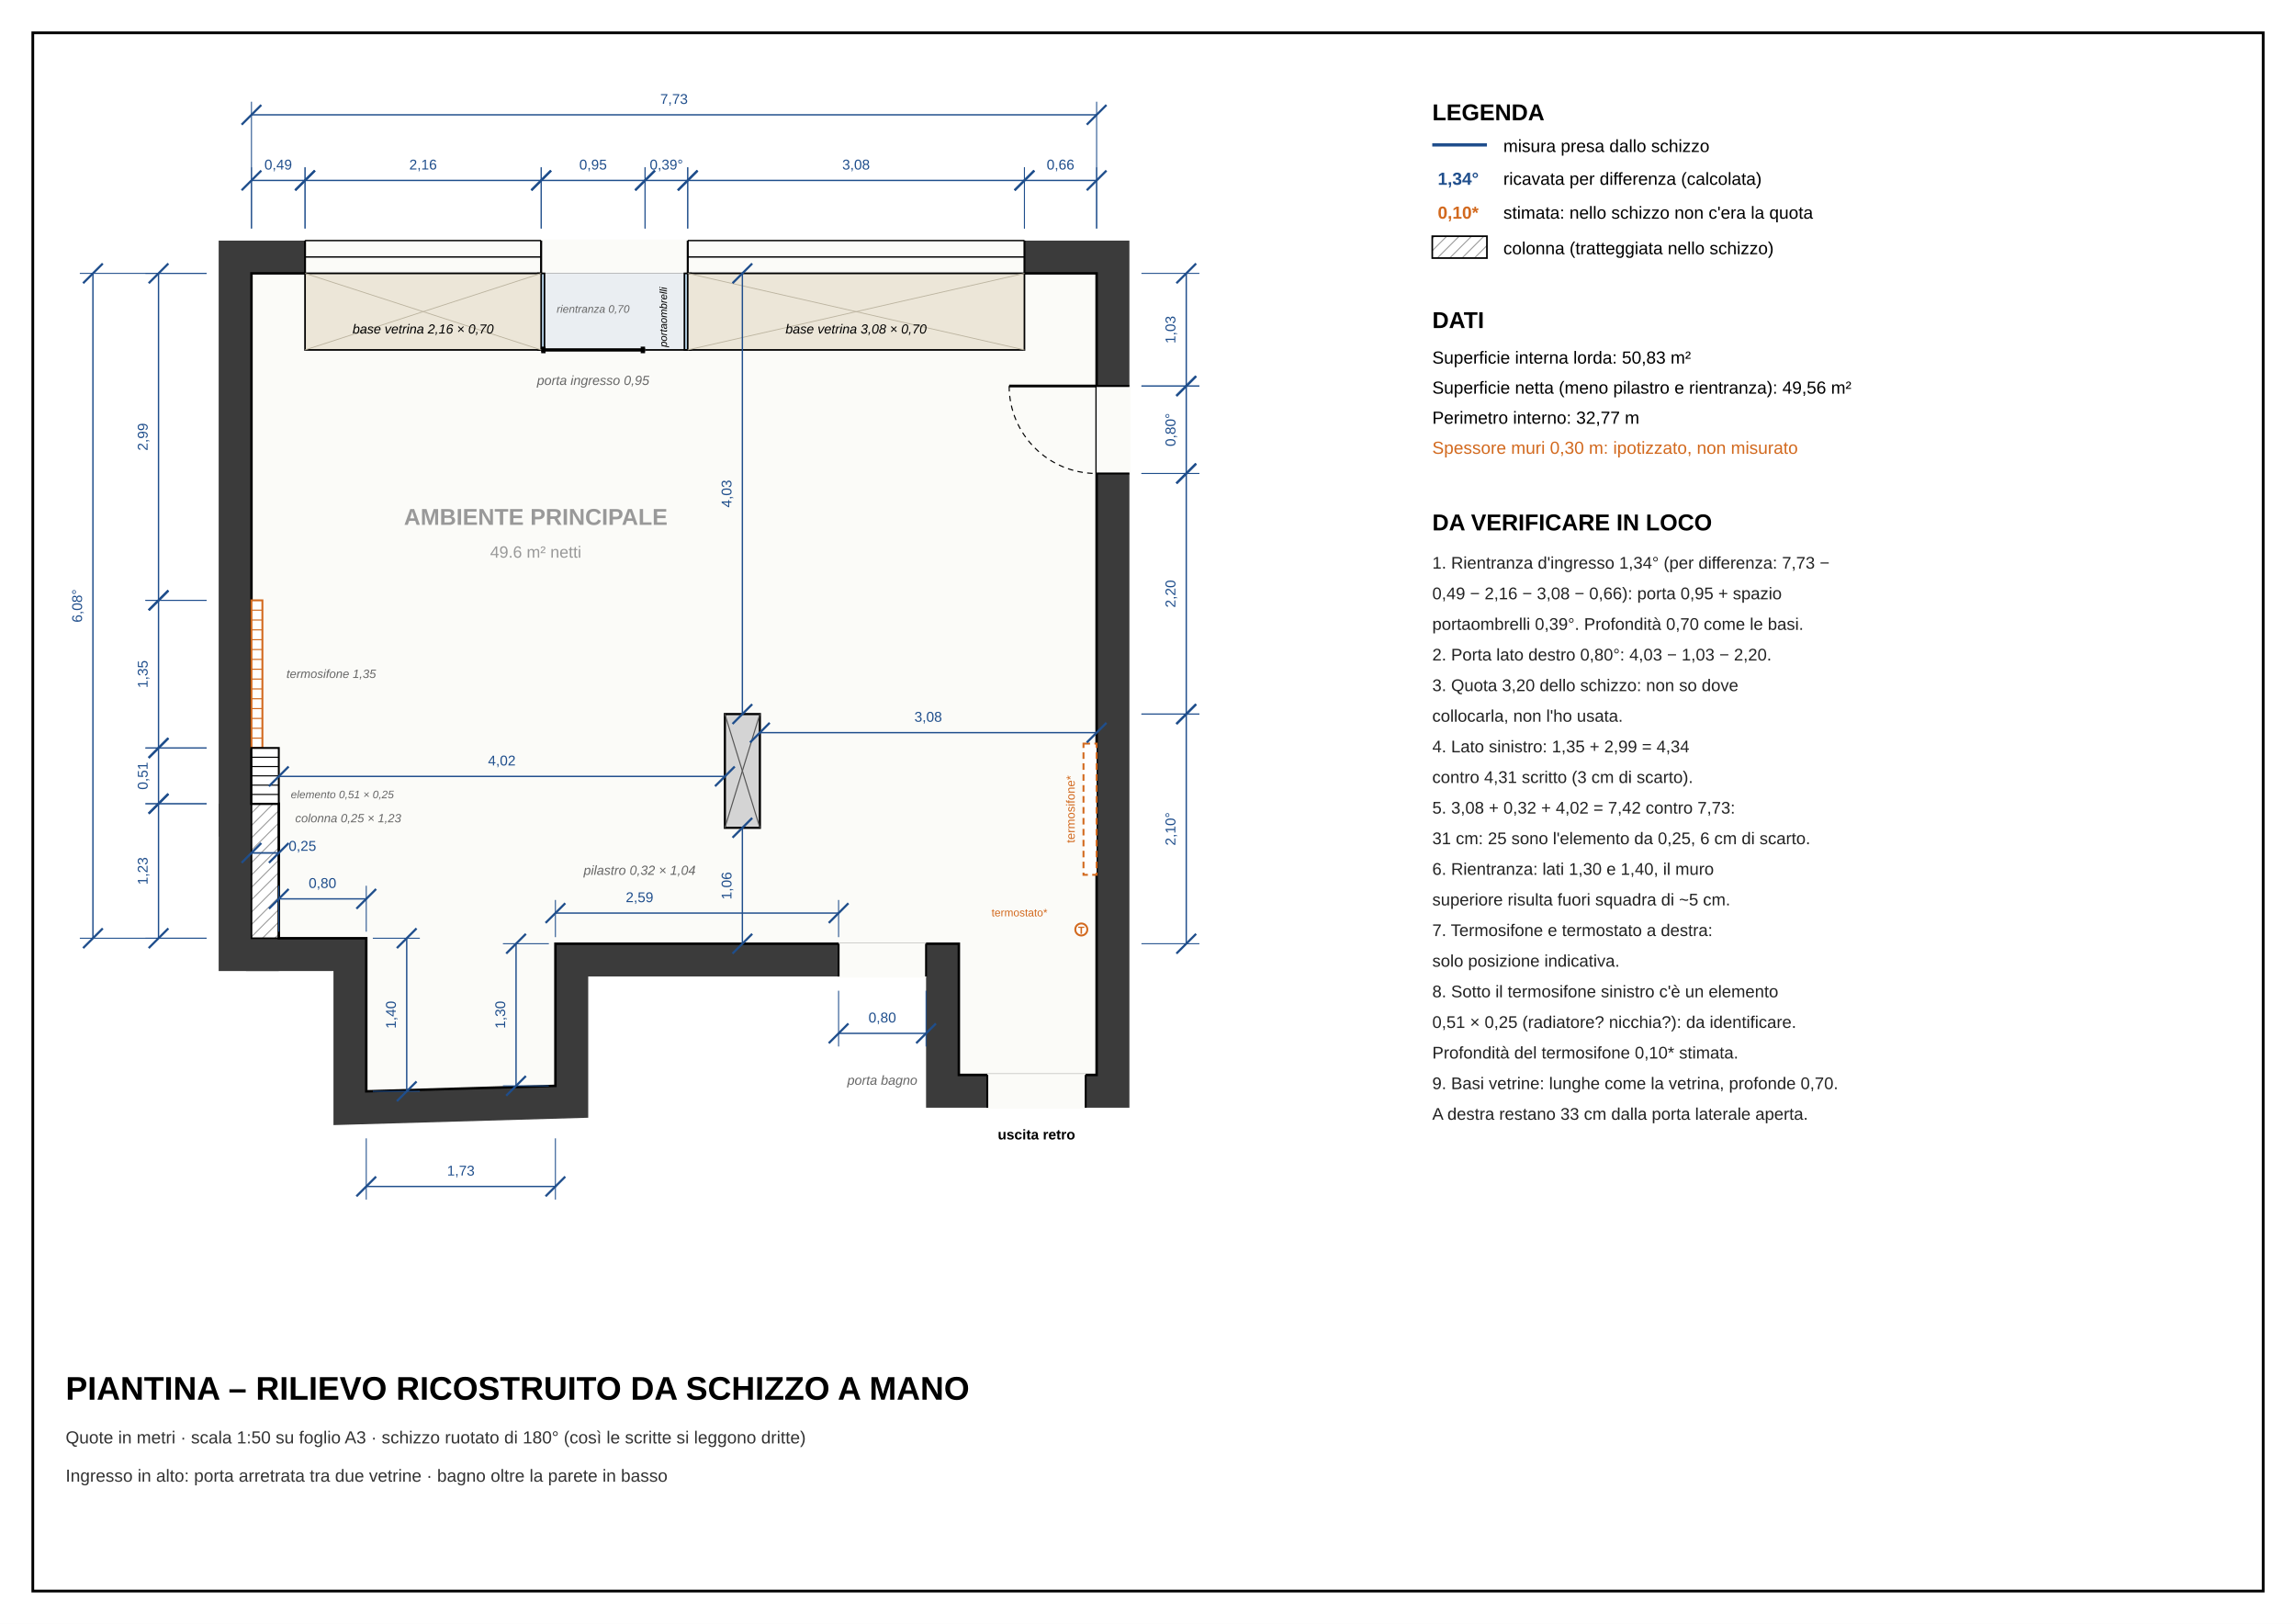
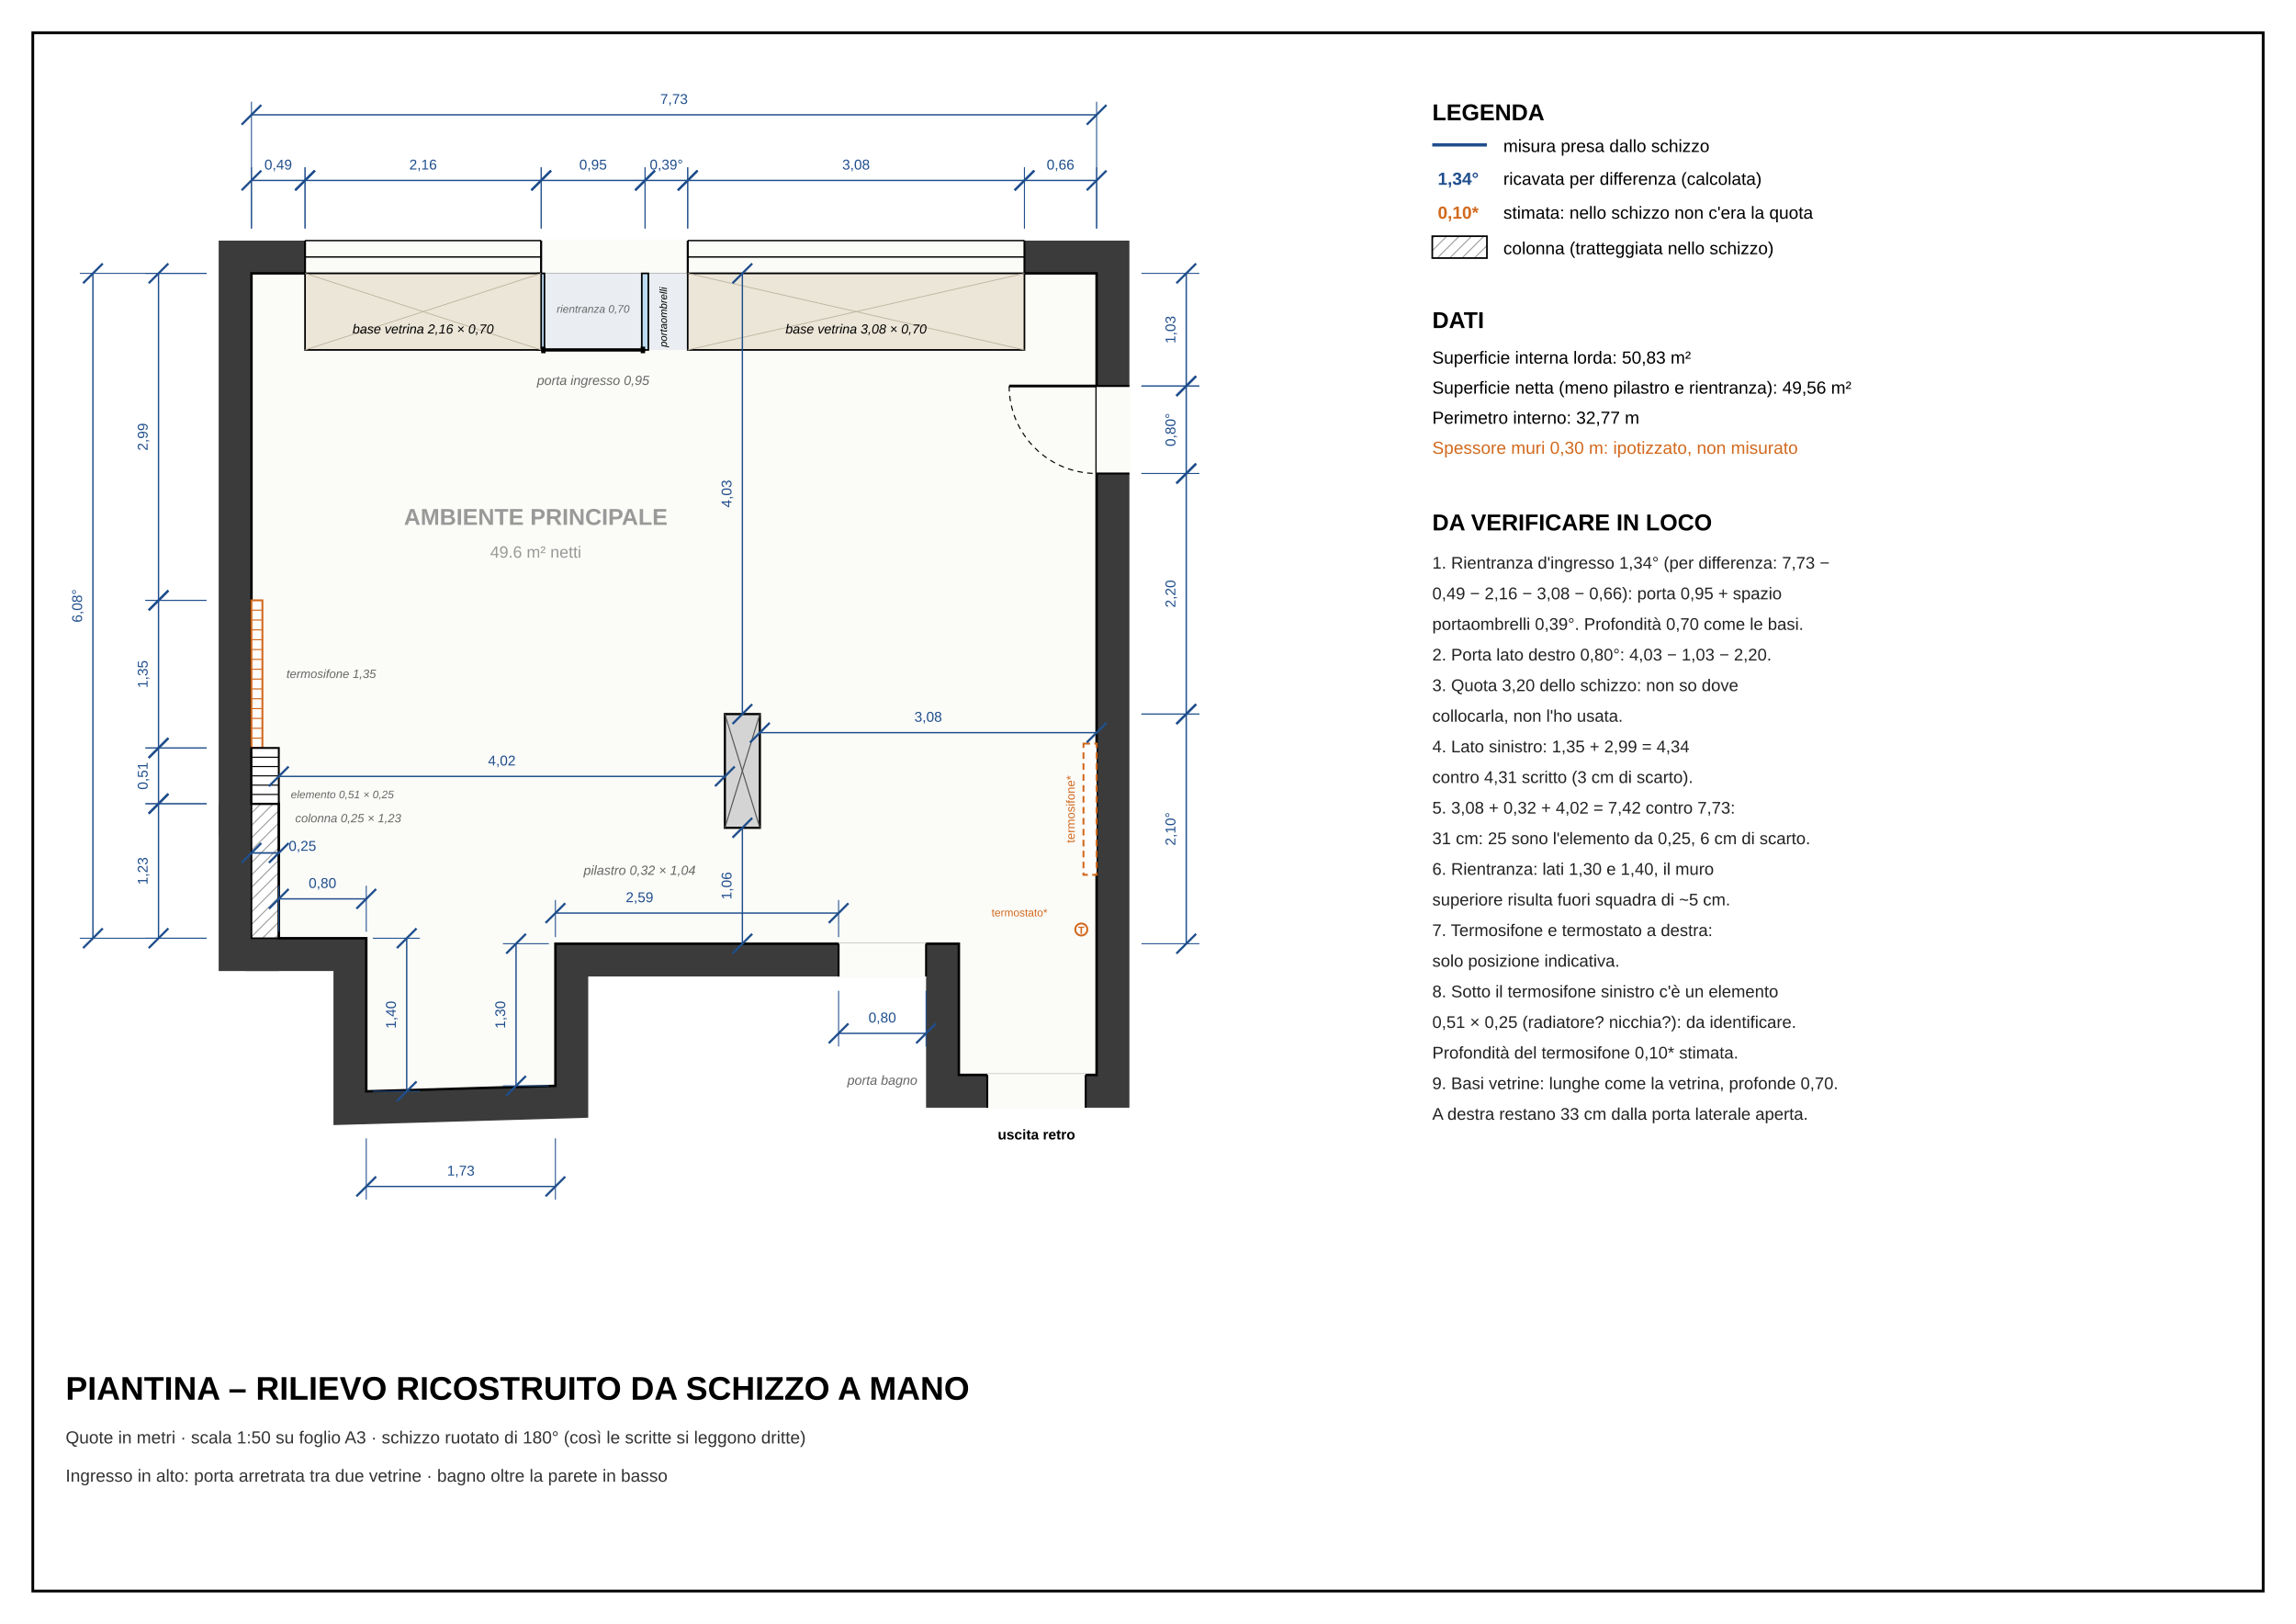
<svg xmlns="http://www.w3.org/2000/svg" width="420mm" height="297mm" viewBox="0 0 420 297" font-family="Arial, Helvetica, sans-serif">
  <defs>
    <pattern id="hatch" width="1.6" height="1.6" patternUnits="userSpaceOnUse" patternTransform="rotate(45)">
      <line x1="0" y1="0" x2="0" y2="1.6" stroke="#777" stroke-width="0.25" />
    </pattern>
  </defs>
  <rect width="420" height="297" fill="#ffffff" />
  <rect x="6" y="6" width="408" height="285" fill="none" stroke="#000" stroke-width="0.5" />
  <polygon points="46.00,50.00 200.60,50.00 200.60,196.60 175.40,196.60 175.40,172.60 101.60,172.60 101.60,198.60 67.00,199.60 67.00,171.60 51.00,171.60 51.00,147.00 46.00,147.00" fill="none" stroke="#3b3b3b" stroke-width="12.00" stroke-linejoin="miter" stroke-miterlimit="10" />
  <polygon points="46.00,50.00 200.60,50.00 200.60,196.60 175.40,196.60 175.40,172.60 101.60,172.60 101.60,198.60 67.00,199.60 67.00,171.60 51.00,171.60 51.00,147.00 46.00,147.00" fill="#fbfbf8" stroke="none" />
  <rect x="40.00" y="147.00" width="11.00" height="30.60" fill="#3b3b3b" stroke="none" stroke-width="0.25" />
  <rect x="46.00" y="147.00" width="5.00" height="24.60" fill="#fff" stroke="none" stroke-width="0.25" />
  <rect x="46.00" y="147.00" width="5.00" height="24.60" fill="url(#hatch)" stroke="#000" stroke-width="0.3" />
  <polygon points="46.00,50.00 200.60,50.00 200.60,196.60 175.40,196.60 175.40,172.60 101.60,172.60 101.60,198.60 67.00,199.60 67.00,171.60 51.00,171.60 51.00,147.00 46.00,147.00" fill="none" stroke="#000" stroke-width="0.45" stroke-linejoin="miter" />
  <rect x="55.80" y="43.80" width="43.20" height="6.20" fill="#fbfbf8" stroke="none" stroke-width="0.25" />
  <line x1="55.80" y1="44.00" x2="55.80" y2="50.00" stroke="#000" stroke-width="0.35" />
  <line x1="99.00" y1="44.00" x2="99.00" y2="50.00" stroke="#000" stroke-width="0.35" />
  <line x1="55.80" y1="44.00" x2="99.00" y2="44.00" stroke="#000" stroke-width="0.25" />
  <line x1="55.80" y1="47.00" x2="99.00" y2="47.00" stroke="#000" stroke-width="0.25" />
  <line x1="55.80" y1="50.00" x2="99.00" y2="50.00" stroke="#000" stroke-width="0.25" />
  <rect x="125.80" y="43.80" width="61.60" height="6.20" fill="#fbfbf8" stroke="none" stroke-width="0.25" />
  <line x1="125.80" y1="44.00" x2="125.80" y2="50.00" stroke="#000" stroke-width="0.35" />
  <line x1="187.40" y1="44.00" x2="187.40" y2="50.00" stroke="#000" stroke-width="0.35" />
  <line x1="125.80" y1="44.00" x2="187.40" y2="44.00" stroke="#000" stroke-width="0.25" />
  <line x1="125.80" y1="47.00" x2="187.40" y2="47.00" stroke="#000" stroke-width="0.25" />
  <line x1="125.80" y1="50.00" x2="187.40" y2="50.00" stroke="#000" stroke-width="0.25" />
  <rect x="99.00" y="43.80" width="26.80" height="6.20" fill="#fbfbf8" stroke="none" stroke-width="0.25" />
  <line x1="99.00" y1="44.00" x2="99.00" y2="50.00" stroke="#000" stroke-width="0.35" />
  <line x1="125.80" y1="44.00" x2="125.80" y2="50.00" stroke="#000" stroke-width="0.35" />
  <rect x="99.00" y="50.00" width="26.80" height="14.00" fill="#eaeef2" stroke="none" stroke-width="0.25" />
  <rect x="98.40" y="50.00" width="1.20" height="14.00" fill="#bfdcf2" stroke="#000" stroke-width="0.3" />
-   <rect x="125.20" y="50.00" width="1.20" height="14.00" fill="#bfdcf2" stroke="#000" stroke-width="0.3" />
+   <rect x="117.40" y="50.00" width="1.20" height="14.00" fill="#bfdcf2" stroke="#000" stroke-width="0.3" />
  <line x1="99.00" y1="64.00" x2="118.00" y2="64.00" stroke="#000" stroke-width="0.6" />
  <rect x="99.00" y="63.40" width="0.80" height="1.20" fill="#000" stroke="none" stroke-width="0.25" />
  <rect x="117.20" y="63.40" width="0.80" height="1.20" fill="#000" stroke="none" stroke-width="0.25" />
-   <line x1="118.00" y1="64.00" x2="125.80" y2="64.00" stroke="#000" stroke-width="0.3" />
  <rect x="200.60" y="70.60" width="6.20" height="16.00" fill="#fbfbf8" stroke="none" stroke-width="0.25" />
  <line x1="200.60" y1="70.60" x2="206.60" y2="70.60" stroke="#000" stroke-width="0.35" />
  <line x1="200.60" y1="86.60" x2="206.60" y2="86.60" stroke="#000" stroke-width="0.35" />
  <line x1="200.60" y1="70.60" x2="184.60" y2="70.60" stroke="#000" stroke-width="0.5" />
  <path d="M 184.60 70.60 A 16.00 16.00 0 0 0 200.60 86.60" fill="none" stroke="#000" stroke-width="0.2" stroke-dasharray="1 0.8" />
  <rect x="153.40" y="172.40" width="16.00" height="6.40" fill="#fbfbf8" stroke="none" stroke-width="0.25" />
  <line x1="153.40" y1="172.60" x2="153.40" y2="178.60" stroke="#000" stroke-width="0.35" />
  <line x1="169.40" y1="172.60" x2="169.40" y2="178.60" stroke="#000" stroke-width="0.35" />
  <rect x="180.60" y="196.40" width="18.00" height="6.40" fill="#fbfbf8" stroke="none" stroke-width="0.25" />
  <line x1="180.60" y1="196.60" x2="180.60" y2="202.60" stroke="#000" stroke-width="0.35" />
  <line x1="198.60" y1="196.60" x2="198.60" y2="202.60" stroke="#000" stroke-width="0.35" />
  <rect x="180.60" y="196.40" width="18.00" height="6.40" fill="none" stroke="none" stroke-width="0.25" />
  <rect x="55.80" y="50.00" width="43.20" height="14.00" fill="#ece6d8" stroke="#000" stroke-width="0.3" />
  <line x1="55.80" y1="50.00" x2="99.00" y2="64.00" stroke="#bbb39f" stroke-width="0.15" />
  <line x1="55.80" y1="64.00" x2="99.00" y2="50.00" stroke="#bbb39f" stroke-width="0.15" />
  <rect x="125.80" y="50.00" width="61.60" height="14.00" fill="#ece6d8" stroke="#000" stroke-width="0.3" />
  <line x1="125.80" y1="50.00" x2="187.40" y2="64.00" stroke="#bbb39f" stroke-width="0.15" />
  <line x1="125.80" y1="64.00" x2="187.40" y2="50.00" stroke="#bbb39f" stroke-width="0.15" />
  <rect x="132.60" y="130.60" width="6.40" height="20.80" fill="#d4d4d4" stroke="#000" stroke-width="0.4" />
  <line x1="132.60" y1="130.60" x2="139.00" y2="151.40" stroke="#555" stroke-width="0.2" />
  <line x1="139.00" y1="130.60" x2="132.60" y2="151.40" stroke="#555" stroke-width="0.2" />
  <rect x="46.00" y="109.80" width="2.00" height="27.00" fill="#fff" stroke="#d2691e" stroke-width="0.35" />
  <line x1="46.00" y1="111.60" x2="48.00" y2="111.60" stroke="#d2691e" stroke-width="0.2" />
  <line x1="46.00" y1="113.40" x2="48.00" y2="113.40" stroke="#d2691e" stroke-width="0.2" />
  <line x1="46.00" y1="115.20" x2="48.00" y2="115.20" stroke="#d2691e" stroke-width="0.2" />
  <line x1="46.00" y1="117.00" x2="48.00" y2="117.00" stroke="#d2691e" stroke-width="0.2" />
  <line x1="46.00" y1="118.80" x2="48.00" y2="118.80" stroke="#d2691e" stroke-width="0.2" />
  <line x1="46.00" y1="120.60" x2="48.00" y2="120.60" stroke="#d2691e" stroke-width="0.2" />
  <line x1="46.00" y1="122.40" x2="48.00" y2="122.40" stroke="#d2691e" stroke-width="0.2" />
  <line x1="46.00" y1="124.20" x2="48.00" y2="124.20" stroke="#d2691e" stroke-width="0.2" />
  <line x1="46.00" y1="126.00" x2="48.00" y2="126.00" stroke="#d2691e" stroke-width="0.2" />
  <line x1="46.00" y1="127.80" x2="48.00" y2="127.80" stroke="#d2691e" stroke-width="0.2" />
  <line x1="46.00" y1="129.60" x2="48.00" y2="129.60" stroke="#d2691e" stroke-width="0.2" />
  <line x1="46.00" y1="131.40" x2="48.00" y2="131.40" stroke="#d2691e" stroke-width="0.2" />
  <line x1="46.00" y1="133.20" x2="48.00" y2="133.20" stroke="#d2691e" stroke-width="0.2" />
  <line x1="46.00" y1="135.00" x2="48.00" y2="135.00" stroke="#d2691e" stroke-width="0.2" />
  <rect x="46.00" y="136.80" width="5.00" height="10.20" fill="#fff" stroke="#000" stroke-width="0.35" />
  <line x1="46.00" y1="138.50" x2="51.00" y2="138.50" stroke="#000" stroke-width="0.2" />
  <line x1="46.00" y1="140.20" x2="51.00" y2="140.20" stroke="#000" stroke-width="0.2" />
  <line x1="46.00" y1="141.90" x2="51.00" y2="141.90" stroke="#000" stroke-width="0.2" />
  <line x1="46.00" y1="143.60" x2="51.00" y2="143.60" stroke="#000" stroke-width="0.2" />
  <line x1="46.00" y1="145.30" x2="51.00" y2="145.30" stroke="#000" stroke-width="0.2" />
  <rect x="198.20" y="136.00" width="2.40" height="24.00" fill="#fff" stroke="#d2691e" stroke-width="0.35" stroke-dasharray="1.2 0.8" />
  <text x="196.60" y="148.00" font-size="2.2" fill="#d2691e" text-anchor="middle" font-weight="normal" font-style="normal" transform="rotate(-90 196.60 148.00)">termosifone*</text>
  <circle cx="197.80" cy="170.00" r="1.1" fill="#fff" stroke="#d2691e" stroke-width="0.35" />
  <text x="197.80" y="170.80" font-size="1.9" fill="#d2691e" text-anchor="middle" font-weight="bold">T</text>
  <text x="191.60" y="167.60" font-size="2.0" fill="#d2691e" text-anchor="end" font-weight="normal" font-style="normal">termostato*</text>
  <text x="77.40" y="61.00" font-size="2.4" fill="#000" text-anchor="middle" font-weight="normal" font-style="italic">base vetrina 2,16 × 0,70</text>
  <text x="156.60" y="61.00" font-size="2.4" fill="#000" text-anchor="middle" font-weight="normal" font-style="italic">base vetrina 3,08 × 0,70</text>
  <text x="108.50" y="70.40" font-size="2.4" fill="#666666" text-anchor="middle" font-weight="normal" font-style="italic">porta ingresso 0,95</text>
  <text x="108.50" y="57.20" font-size="2.0" fill="#666666" text-anchor="middle" font-weight="normal" font-style="italic">rientranza 0,70</text>
  <text x="122.00" y="58.00" font-size="1.9" fill="#000" text-anchor="middle" font-weight="normal" font-style="italic" transform="rotate(-90 122.00 58.00)">portaombrelli</text>
  <text x="117.00" y="160.00" font-size="2.4" fill="#666666" text-anchor="middle" font-weight="normal" font-style="italic">pilastro 0,32 × 1,04</text>
  <text x="52.40" y="124.00" font-size="2.2" fill="#666666" text-anchor="start" font-weight="normal" font-style="italic">termosifone 1,35</text>
  <text x="53.20" y="146.00" font-size="2.0" fill="#666666" text-anchor="start" font-weight="normal" font-style="italic">elemento 0,51 × 0,25</text>
  <text x="54.00" y="150.40" font-size="2.2" fill="#666666" text-anchor="start" font-weight="normal" font-style="italic">colonna 0,25 × 1,23</text>
  <text x="161.40" y="198.40" font-size="2.4" fill="#666666" text-anchor="middle" font-weight="normal" font-style="italic">porta bagno</text>
  <text x="189.60" y="208.40" font-size="2.6" fill="#000" text-anchor="middle" font-weight="bold" font-style="normal">uscita retro</text>
  <text x="98.00" y="96.00" font-size="4.2" fill="#999" text-anchor="middle" font-weight="bold" font-style="normal">AMBIENTE PRINCIPALE</text>
  <text x="98.00" y="102.00" font-size="3.0" fill="#999" text-anchor="middle" font-weight="normal" font-style="normal">49.6 m² netti</text>
  <line x1="46.00" y1="41.80" x2="46.00" y2="30.60" stroke="#1f4e8c" stroke-width="0.18" />
  <line x1="55.80" y1="41.80" x2="55.80" y2="30.60" stroke="#1f4e8c" stroke-width="0.18" />
  <line x1="46.00" y1="33.00" x2="55.80" y2="33.00" stroke="#1f4e8c" stroke-width="0.25" />
  <line x1="44.20" y1="34.80" x2="47.80" y2="31.20" stroke="#1f4e8c" stroke-width="0.4" />
  <line x1="54.00" y1="34.80" x2="57.60" y2="31.20" stroke="#1f4e8c" stroke-width="0.4" />
  <text x="50.90" y="31.00" font-size="2.6" fill="#1f4e8c" text-anchor="middle" font-weight="normal" font-style="normal">0,49</text>
  <line x1="55.80" y1="41.80" x2="55.80" y2="30.60" stroke="#1f4e8c" stroke-width="0.18" />
  <line x1="99.00" y1="41.80" x2="99.00" y2="30.60" stroke="#1f4e8c" stroke-width="0.18" />
  <line x1="55.80" y1="33.00" x2="99.00" y2="33.00" stroke="#1f4e8c" stroke-width="0.25" />
  <line x1="54.00" y1="34.80" x2="57.60" y2="31.20" stroke="#1f4e8c" stroke-width="0.4" />
  <line x1="97.20" y1="34.80" x2="100.80" y2="31.20" stroke="#1f4e8c" stroke-width="0.4" />
  <text x="77.40" y="31.00" font-size="2.6" fill="#1f4e8c" text-anchor="middle" font-weight="normal" font-style="normal">2,16</text>
  <line x1="99.00" y1="41.80" x2="99.00" y2="30.60" stroke="#1f4e8c" stroke-width="0.18" />
  <line x1="118.00" y1="41.80" x2="118.00" y2="30.60" stroke="#1f4e8c" stroke-width="0.18" />
  <line x1="99.00" y1="33.00" x2="118.00" y2="33.00" stroke="#1f4e8c" stroke-width="0.25" />
  <line x1="97.20" y1="34.80" x2="100.80" y2="31.20" stroke="#1f4e8c" stroke-width="0.4" />
  <line x1="116.20" y1="34.80" x2="119.80" y2="31.20" stroke="#1f4e8c" stroke-width="0.4" />
  <text x="108.50" y="31.00" font-size="2.6" fill="#1f4e8c" text-anchor="middle" font-weight="normal" font-style="normal">0,95</text>
  <line x1="118.00" y1="41.80" x2="118.00" y2="30.60" stroke="#1f4e8c" stroke-width="0.18" />
  <line x1="125.80" y1="41.80" x2="125.80" y2="30.60" stroke="#1f4e8c" stroke-width="0.18" />
  <line x1="118.00" y1="33.00" x2="125.80" y2="33.00" stroke="#1f4e8c" stroke-width="0.25" />
  <line x1="116.20" y1="34.80" x2="119.80" y2="31.20" stroke="#1f4e8c" stroke-width="0.4" />
  <line x1="124.00" y1="34.80" x2="127.60" y2="31.20" stroke="#1f4e8c" stroke-width="0.4" />
  <text x="121.90" y="31.00" font-size="2.6" fill="#1f4e8c" text-anchor="middle" font-weight="normal" font-style="normal">0,39°</text>
  <line x1="125.80" y1="41.80" x2="125.80" y2="30.60" stroke="#1f4e8c" stroke-width="0.18" />
  <line x1="187.40" y1="41.80" x2="187.40" y2="30.60" stroke="#1f4e8c" stroke-width="0.18" />
  <line x1="125.80" y1="33.00" x2="187.40" y2="33.00" stroke="#1f4e8c" stroke-width="0.25" />
  <line x1="124.00" y1="34.80" x2="127.60" y2="31.20" stroke="#1f4e8c" stroke-width="0.4" />
  <line x1="185.60" y1="34.80" x2="189.20" y2="31.20" stroke="#1f4e8c" stroke-width="0.4" />
  <text x="156.60" y="31.00" font-size="2.6" fill="#1f4e8c" text-anchor="middle" font-weight="normal" font-style="normal">3,08</text>
  <line x1="187.40" y1="41.80" x2="187.40" y2="30.60" stroke="#1f4e8c" stroke-width="0.18" />
  <line x1="200.60" y1="41.80" x2="200.60" y2="30.60" stroke="#1f4e8c" stroke-width="0.18" />
  <line x1="187.40" y1="33.00" x2="200.60" y2="33.00" stroke="#1f4e8c" stroke-width="0.25" />
  <line x1="185.60" y1="34.80" x2="189.20" y2="31.20" stroke="#1f4e8c" stroke-width="0.4" />
  <line x1="198.80" y1="34.80" x2="202.40" y2="31.20" stroke="#1f4e8c" stroke-width="0.4" />
  <text x="194.00" y="31.00" font-size="2.6" fill="#1f4e8c" text-anchor="middle" font-weight="normal" font-style="normal">0,66</text>
  <line x1="46.00" y1="41.80" x2="46.00" y2="18.60" stroke="#1f4e8c" stroke-width="0.18" />
  <line x1="200.60" y1="41.80" x2="200.60" y2="18.60" stroke="#1f4e8c" stroke-width="0.18" />
  <line x1="46.00" y1="21.00" x2="200.60" y2="21.00" stroke="#1f4e8c" stroke-width="0.25" />
  <line x1="44.20" y1="22.80" x2="47.80" y2="19.20" stroke="#1f4e8c" stroke-width="0.4" />
  <line x1="198.80" y1="22.80" x2="202.40" y2="19.20" stroke="#1f4e8c" stroke-width="0.4" />
  <text x="123.30" y="19.00" font-size="2.6" fill="#1f4e8c" text-anchor="middle" font-weight="normal" font-style="normal">7,73</text>
  <line x1="208.80" y1="50.00" x2="219.40" y2="50.00" stroke="#1f4e8c" stroke-width="0.18" />
  <line x1="208.80" y1="70.60" x2="219.40" y2="70.60" stroke="#1f4e8c" stroke-width="0.18" />
  <line x1="217.00" y1="50.00" x2="217.00" y2="70.60" stroke="#1f4e8c" stroke-width="0.25" />
  <line x1="215.20" y1="51.80" x2="218.80" y2="48.20" stroke="#1f4e8c" stroke-width="0.4" />
  <line x1="215.20" y1="72.40" x2="218.80" y2="68.80" stroke="#1f4e8c" stroke-width="0.4" />
  <text x="215.00" y="60.30" font-size="2.6" fill="#1f4e8c" text-anchor="middle" font-weight="normal" font-style="normal" transform="rotate(-90 215.00 60.30)">1,03</text>
  <line x1="208.80" y1="70.60" x2="219.40" y2="70.60" stroke="#1f4e8c" stroke-width="0.18" />
  <line x1="208.80" y1="86.60" x2="219.40" y2="86.60" stroke="#1f4e8c" stroke-width="0.18" />
  <line x1="217.00" y1="70.60" x2="217.00" y2="86.60" stroke="#1f4e8c" stroke-width="0.25" />
  <line x1="215.20" y1="72.40" x2="218.80" y2="68.80" stroke="#1f4e8c" stroke-width="0.4" />
  <line x1="215.20" y1="88.40" x2="218.80" y2="84.80" stroke="#1f4e8c" stroke-width="0.4" />
  <text x="215.00" y="78.60" font-size="2.6" fill="#1f4e8c" text-anchor="middle" font-weight="normal" font-style="normal" transform="rotate(-90 215.00 78.60)">0,80°</text>
  <line x1="208.80" y1="86.60" x2="219.40" y2="86.60" stroke="#1f4e8c" stroke-width="0.18" />
  <line x1="208.80" y1="130.60" x2="219.40" y2="130.60" stroke="#1f4e8c" stroke-width="0.18" />
  <line x1="217.00" y1="86.60" x2="217.00" y2="130.60" stroke="#1f4e8c" stroke-width="0.25" />
  <line x1="215.20" y1="88.40" x2="218.80" y2="84.80" stroke="#1f4e8c" stroke-width="0.4" />
  <line x1="215.20" y1="132.40" x2="218.80" y2="128.80" stroke="#1f4e8c" stroke-width="0.4" />
  <text x="215.00" y="108.60" font-size="2.6" fill="#1f4e8c" text-anchor="middle" font-weight="normal" font-style="normal" transform="rotate(-90 215.00 108.60)">2,20</text>
  <line x1="208.80" y1="130.60" x2="219.40" y2="130.60" stroke="#1f4e8c" stroke-width="0.18" />
  <line x1="208.80" y1="172.60" x2="219.40" y2="172.60" stroke="#1f4e8c" stroke-width="0.18" />
  <line x1="217.00" y1="130.60" x2="217.00" y2="172.60" stroke="#1f4e8c" stroke-width="0.25" />
  <line x1="215.20" y1="132.40" x2="218.80" y2="128.80" stroke="#1f4e8c" stroke-width="0.4" />
  <line x1="215.20" y1="174.40" x2="218.80" y2="170.80" stroke="#1f4e8c" stroke-width="0.4" />
  <text x="215.00" y="151.60" font-size="2.6" fill="#1f4e8c" text-anchor="middle" font-weight="normal" font-style="normal" transform="rotate(-90 215.00 151.60)">2,10°</text>
  <line x1="37.80" y1="50.00" x2="26.60" y2="50.00" stroke="#1f4e8c" stroke-width="0.18" />
  <line x1="37.80" y1="109.80" x2="26.60" y2="109.80" stroke="#1f4e8c" stroke-width="0.18" />
  <line x1="29.00" y1="50.00" x2="29.00" y2="109.80" stroke="#1f4e8c" stroke-width="0.25" />
  <line x1="27.20" y1="51.80" x2="30.80" y2="48.20" stroke="#1f4e8c" stroke-width="0.4" />
  <line x1="27.20" y1="111.60" x2="30.80" y2="108.00" stroke="#1f4e8c" stroke-width="0.4" />
  <text x="27.00" y="79.90" font-size="2.6" fill="#1f4e8c" text-anchor="middle" font-weight="normal" font-style="normal" transform="rotate(-90 27.00 79.90)">2,99</text>
  <line x1="37.80" y1="109.80" x2="26.60" y2="109.80" stroke="#1f4e8c" stroke-width="0.18" />
  <line x1="37.80" y1="136.80" x2="26.60" y2="136.80" stroke="#1f4e8c" stroke-width="0.18" />
  <line x1="29.00" y1="109.80" x2="29.00" y2="136.80" stroke="#1f4e8c" stroke-width="0.25" />
  <line x1="27.20" y1="111.60" x2="30.80" y2="108.00" stroke="#1f4e8c" stroke-width="0.4" />
  <line x1="27.20" y1="138.60" x2="30.80" y2="135.00" stroke="#1f4e8c" stroke-width="0.4" />
  <text x="27.00" y="123.30" font-size="2.6" fill="#1f4e8c" text-anchor="middle" font-weight="normal" font-style="normal" transform="rotate(-90 27.00 123.30)">1,35</text>
  <line x1="37.80" y1="136.80" x2="26.60" y2="136.80" stroke="#1f4e8c" stroke-width="0.18" />
  <line x1="37.80" y1="147.00" x2="26.60" y2="147.00" stroke="#1f4e8c" stroke-width="0.18" />
  <line x1="29.00" y1="136.80" x2="29.00" y2="147.00" stroke="#1f4e8c" stroke-width="0.25" />
  <line x1="27.20" y1="138.60" x2="30.80" y2="135.00" stroke="#1f4e8c" stroke-width="0.4" />
  <line x1="27.20" y1="148.80" x2="30.80" y2="145.20" stroke="#1f4e8c" stroke-width="0.4" />
  <text x="27.00" y="141.90" font-size="2.6" fill="#1f4e8c" text-anchor="middle" font-weight="normal" font-style="normal" transform="rotate(-90 27.00 141.90)">0,51</text>
  <line x1="37.80" y1="147.00" x2="26.60" y2="147.00" stroke="#1f4e8c" stroke-width="0.18" />
  <line x1="37.80" y1="171.60" x2="26.60" y2="171.60" stroke="#1f4e8c" stroke-width="0.18" />
  <line x1="29.00" y1="147.00" x2="29.00" y2="171.60" stroke="#1f4e8c" stroke-width="0.25" />
  <line x1="27.20" y1="148.80" x2="30.80" y2="145.20" stroke="#1f4e8c" stroke-width="0.4" />
  <line x1="27.20" y1="173.40" x2="30.80" y2="169.80" stroke="#1f4e8c" stroke-width="0.4" />
  <text x="27.00" y="159.30" font-size="2.6" fill="#1f4e8c" text-anchor="middle" font-weight="normal" font-style="normal" transform="rotate(-90 27.00 159.30)">1,23</text>
  <line x1="37.80" y1="50.00" x2="14.60" y2="50.00" stroke="#1f4e8c" stroke-width="0.18" />
  <line x1="37.80" y1="171.60" x2="14.60" y2="171.60" stroke="#1f4e8c" stroke-width="0.18" />
  <line x1="17.00" y1="50.00" x2="17.00" y2="171.60" stroke="#1f4e8c" stroke-width="0.25" />
  <line x1="15.20" y1="51.80" x2="18.80" y2="48.20" stroke="#1f4e8c" stroke-width="0.4" />
  <line x1="15.20" y1="173.40" x2="18.80" y2="169.80" stroke="#1f4e8c" stroke-width="0.4" />
  <text x="15.00" y="110.80" font-size="2.6" fill="#1f4e8c" text-anchor="middle" font-weight="normal" font-style="normal" transform="rotate(-90 15.00 110.80)">6,08°</text>
  <line x1="139.00" y1="134.00" x2="200.60" y2="134.00" stroke="#1f4e8c" stroke-width="0.25" />
  <line x1="137.20" y1="135.80" x2="140.80" y2="132.20" stroke="#1f4e8c" stroke-width="0.4" />
  <line x1="198.80" y1="135.80" x2="202.40" y2="132.20" stroke="#1f4e8c" stroke-width="0.4" />
  <text x="169.80" y="132.00" font-size="2.6" fill="#1f4e8c" text-anchor="middle" font-weight="normal" font-style="normal">3,08</text>
  <line x1="51.00" y1="142.00" x2="132.60" y2="142.00" stroke="#1f4e8c" stroke-width="0.25" />
  <line x1="49.20" y1="143.80" x2="52.80" y2="140.20" stroke="#1f4e8c" stroke-width="0.4" />
  <line x1="130.80" y1="143.80" x2="134.40" y2="140.20" stroke="#1f4e8c" stroke-width="0.4" />
  <text x="91.80" y="140.00" font-size="2.6" fill="#1f4e8c" text-anchor="middle" font-weight="normal" font-style="normal">4,02</text>
  <line x1="135.80" y1="50.00" x2="135.80" y2="130.60" stroke="#1f4e8c" stroke-width="0.25" />
  <line x1="134.00" y1="51.80" x2="137.60" y2="48.20" stroke="#1f4e8c" stroke-width="0.4" />
  <line x1="134.00" y1="132.40" x2="137.60" y2="128.80" stroke="#1f4e8c" stroke-width="0.4" />
  <text x="133.80" y="90.30" font-size="2.6" fill="#1f4e8c" text-anchor="middle" font-weight="normal" font-style="normal" transform="rotate(-90 133.80 90.30)">4,03</text>
  <line x1="135.80" y1="151.40" x2="135.80" y2="172.60" stroke="#1f4e8c" stroke-width="0.25" />
  <line x1="134.00" y1="153.20" x2="137.60" y2="149.60" stroke="#1f4e8c" stroke-width="0.4" />
  <line x1="134.00" y1="174.40" x2="137.60" y2="170.80" stroke="#1f4e8c" stroke-width="0.4" />
  <text x="133.80" y="162.00" font-size="2.6" fill="#1f4e8c" text-anchor="middle" font-weight="normal" font-style="normal" transform="rotate(-90 133.80 162.00)">1,06</text>
  <line x1="46.00" y1="156.00" x2="51.00" y2="156.00" stroke="#1f4e8c" stroke-width="0.3" />
  <line x1="44.20" y1="157.80" x2="47.80" y2="154.20" stroke="#1f4e8c" stroke-width="0.4" />
  <line x1="49.20" y1="157.80" x2="52.80" y2="154.20" stroke="#1f4e8c" stroke-width="0.4" />
  <text x="52.80" y="155.60" font-size="2.6" fill="#1f4e8c" text-anchor="start" font-weight="normal" font-style="normal">0,25</text>
  <line x1="51.00" y1="170.40" x2="51.00" y2="162.00" stroke="#1f4e8c" stroke-width="0.18" />
  <line x1="67.00" y1="170.40" x2="67.00" y2="162.00" stroke="#1f4e8c" stroke-width="0.18" />
  <line x1="51.00" y1="164.40" x2="67.00" y2="164.40" stroke="#1f4e8c" stroke-width="0.25" />
  <line x1="49.20" y1="166.20" x2="52.80" y2="162.60" stroke="#1f4e8c" stroke-width="0.4" />
  <line x1="65.20" y1="166.20" x2="68.80" y2="162.60" stroke="#1f4e8c" stroke-width="0.4" />
  <text x="59.00" y="162.40" font-size="2.6" fill="#1f4e8c" text-anchor="middle" font-weight="normal" font-style="normal">0,80</text>
  <line x1="101.60" y1="171.40" x2="101.60" y2="164.60" stroke="#1f4e8c" stroke-width="0.18" />
  <line x1="153.40" y1="171.40" x2="153.40" y2="164.60" stroke="#1f4e8c" stroke-width="0.18" />
  <line x1="101.60" y1="167.00" x2="153.40" y2="167.00" stroke="#1f4e8c" stroke-width="0.25" />
  <line x1="99.80" y1="168.80" x2="103.40" y2="165.20" stroke="#1f4e8c" stroke-width="0.4" />
  <line x1="151.60" y1="168.80" x2="155.20" y2="165.20" stroke="#1f4e8c" stroke-width="0.4" />
  <text x="117.00" y="165.00" font-size="2.6" fill="#1f4e8c" text-anchor="middle" font-weight="normal" font-style="normal">2,59</text>
  <line x1="68.20" y1="171.60" x2="76.80" y2="171.60" stroke="#1f4e8c" stroke-width="0.18" />
  <line x1="68.20" y1="199.60" x2="76.80" y2="199.60" stroke="#1f4e8c" stroke-width="0.18" />
  <line x1="74.40" y1="171.60" x2="74.40" y2="199.60" stroke="#1f4e8c" stroke-width="0.25" />
  <line x1="72.60" y1="173.40" x2="76.20" y2="169.80" stroke="#1f4e8c" stroke-width="0.4" />
  <line x1="72.60" y1="201.40" x2="76.20" y2="197.80" stroke="#1f4e8c" stroke-width="0.4" />
  <text x="72.40" y="185.60" font-size="2.6" fill="#1f4e8c" text-anchor="middle" font-weight="normal" font-style="normal" transform="rotate(-90 72.40 185.60)">1,40</text>
  <line x1="100.40" y1="172.60" x2="92.00" y2="172.60" stroke="#1f4e8c" stroke-width="0.18" />
  <line x1="100.40" y1="198.60" x2="92.00" y2="198.60" stroke="#1f4e8c" stroke-width="0.18" />
  <line x1="94.40" y1="172.60" x2="94.40" y2="198.60" stroke="#1f4e8c" stroke-width="0.25" />
  <line x1="92.60" y1="174.40" x2="96.20" y2="170.80" stroke="#1f4e8c" stroke-width="0.4" />
  <line x1="92.60" y1="200.40" x2="96.20" y2="196.80" stroke="#1f4e8c" stroke-width="0.4" />
  <text x="92.40" y="185.60" font-size="2.6" fill="#1f4e8c" text-anchor="middle" font-weight="normal" font-style="normal" transform="rotate(-90 92.40 185.60)">1,30</text>
  <line x1="67.00" y1="208.20" x2="67.00" y2="219.40" stroke="#1f4e8c" stroke-width="0.18" />
  <line x1="101.60" y1="208.20" x2="101.60" y2="219.40" stroke="#1f4e8c" stroke-width="0.18" />
  <line x1="67.00" y1="217.00" x2="101.60" y2="217.00" stroke="#1f4e8c" stroke-width="0.25" />
  <line x1="65.20" y1="218.80" x2="68.80" y2="215.20" stroke="#1f4e8c" stroke-width="0.4" />
  <line x1="99.80" y1="218.80" x2="103.40" y2="215.20" stroke="#1f4e8c" stroke-width="0.4" />
  <text x="84.30" y="215.00" font-size="2.6" fill="#1f4e8c" text-anchor="middle" font-weight="normal" font-style="normal">1,73</text>
  <line x1="153.40" y1="181.20" x2="153.40" y2="191.40" stroke="#1f4e8c" stroke-width="0.18" />
  <line x1="169.40" y1="181.20" x2="169.40" y2="191.40" stroke="#1f4e8c" stroke-width="0.18" />
  <line x1="153.40" y1="189.00" x2="169.40" y2="189.00" stroke="#1f4e8c" stroke-width="0.25" />
  <line x1="151.60" y1="190.80" x2="155.20" y2="187.20" stroke="#1f4e8c" stroke-width="0.4" />
  <line x1="167.60" y1="190.80" x2="171.20" y2="187.20" stroke="#1f4e8c" stroke-width="0.4" />
  <text x="161.40" y="187.00" font-size="2.6" fill="#1f4e8c" text-anchor="middle" font-weight="normal" font-style="normal">0,80</text>
  <text x="12.00" y="256.00" font-size="6.0" fill="#000" text-anchor="start" font-weight="bold">PIANTINA – RILIEVO RICOSTRUITO DA SCHIZZO A MANO</text>
  <text x="12.00" y="264.00" font-size="3.2" fill="#333" text-anchor="start" font-weight="normal">Quote in metri · scala 1:50 su foglio A3 · schizzo ruotato di 180° (così le scritte si leggono dritte)</text>
  <text x="12.00" y="271.00" font-size="3.2" fill="#333" text-anchor="start" font-weight="normal">Ingresso in alto: porta arretrata tra due vetrine · bagno oltre la parete in basso</text>
  <text x="262.00" y="22.00" font-size="4.2" fill="#000" text-anchor="start" font-weight="bold">LEGENDA</text>
  <line x1="262" y1="26.5" x2="272" y2="26.5" stroke="#1f4e8c" stroke-width="0.6" />
  <text x="275.00" y="27.80" font-size="3.2" fill="#000" text-anchor="start" font-weight="normal">misura presa dallo schizzo</text>
  <text x="263.00" y="33.80" font-size="3.2" fill="#1f4e8c" text-anchor="start" font-weight="bold">1,34°</text>
  <text x="275.00" y="33.80" font-size="3.2" fill="#000" text-anchor="start" font-weight="normal">ricavata per differenza (calcolata)</text>
  <text x="263.00" y="40.00" font-size="3.2" fill="#d2691e" text-anchor="start" font-weight="bold">0,10*</text>
  <text x="275.00" y="40.00" font-size="3.2" fill="#000" text-anchor="start" font-weight="normal">stimata: nello schizzo non c'era la quota</text>
  <rect x="262" y="43.2" width="10" height="4" fill="url(#hatch)" stroke="#000" stroke-width="0.3" />
  <text x="275.00" y="46.50" font-size="3.2" fill="#000" text-anchor="start" font-weight="normal">colonna (tratteggiata nello schizzo)</text>
  <text x="262.00" y="60.00" font-size="4.2" fill="#000" text-anchor="start" font-weight="bold">DATI</text>
  <text x="262.00" y="66.50" font-size="3.2" fill="#000" text-anchor="start" font-weight="normal">Superficie interna lorda: 50,83 m²</text>
  <text x="262.00" y="72.00" font-size="3.2" fill="#000" text-anchor="start" font-weight="normal">Superficie netta (meno pilastro e rientranza): 49,56 m²</text>
  <text x="262.00" y="77.50" font-size="3.2" fill="#000" text-anchor="start" font-weight="normal">Perimetro interno: 32,77 m</text>
  <text x="262.00" y="83.00" font-size="3.2" fill="#d2691e" text-anchor="start" font-weight="normal">Spessore muri 0,30 m: ipotizzato, non misurato</text>
  <text x="262.00" y="97.00" font-size="4.2" fill="#000" text-anchor="start" font-weight="bold">DA VERIFICARE IN LOCO</text>
  <text x="262.00" y="104.00" font-size="3.1" fill="#222" text-anchor="start" font-weight="normal">1. Rientranza d'ingresso 1,34° (per differenza: 7,73 −</text>
  <text x="262.00" y="109.60" font-size="3.1" fill="#222" text-anchor="start" font-weight="normal">    0,49 − 2,16 − 3,08 − 0,66): porta 0,95 + spazio</text>
  <text x="262.00" y="115.20" font-size="3.1" fill="#222" text-anchor="start" font-weight="normal">    portaombrelli 0,39°. Profondità 0,70 come le basi.</text>
  <text x="262.00" y="120.80" font-size="3.1" fill="#222" text-anchor="start" font-weight="normal">2. Porta lato destro 0,80°: 4,03 − 1,03 − 2,20.</text>
  <text x="262.00" y="126.40" font-size="3.1" fill="#222" text-anchor="start" font-weight="normal">3. Quota 3,20 dello schizzo: non so dove</text>
  <text x="262.00" y="132.00" font-size="3.1" fill="#222" text-anchor="start" font-weight="normal">    collocarla, non l'ho usata.</text>
  <text x="262.00" y="137.60" font-size="3.1" fill="#222" text-anchor="start" font-weight="normal">4. Lato sinistro: 1,35 + 2,99 = 4,34</text>
  <text x="262.00" y="143.20" font-size="3.1" fill="#222" text-anchor="start" font-weight="normal">    contro 4,31 scritto (3 cm di scarto).</text>
  <text x="262.00" y="148.80" font-size="3.1" fill="#222" text-anchor="start" font-weight="normal">5. 3,08 + 0,32 + 4,02 = 7,42 contro 7,73:</text>
  <text x="262.00" y="154.40" font-size="3.1" fill="#222" text-anchor="start" font-weight="normal">    31 cm: 25 sono l'elemento da 0,25, 6 cm di scarto.</text>
  <text x="262.00" y="160.00" font-size="3.1" fill="#222" text-anchor="start" font-weight="normal">6. Rientranza: lati 1,30 e 1,40, il muro</text>
  <text x="262.00" y="165.60" font-size="3.1" fill="#222" text-anchor="start" font-weight="normal">    superiore risulta fuori squadra di ~5 cm.</text>
  <text x="262.00" y="171.20" font-size="3.1" fill="#222" text-anchor="start" font-weight="normal">7. Termosifone e termostato a destra:</text>
  <text x="262.00" y="176.80" font-size="3.1" fill="#222" text-anchor="start" font-weight="normal">    solo posizione indicativa.</text>
  <text x="262.00" y="182.40" font-size="3.1" fill="#222" text-anchor="start" font-weight="normal">8. Sotto il termosifone sinistro c'è un elemento</text>
  <text x="262.00" y="188.00" font-size="3.1" fill="#222" text-anchor="start" font-weight="normal">    0,51 × 0,25 (radiatore? nicchia?): da identificare.</text>
  <text x="262.00" y="193.60" font-size="3.1" fill="#222" text-anchor="start" font-weight="normal">    Profondità del termosifone 0,10* stimata.</text>
  <text x="262.00" y="199.20" font-size="3.1" fill="#222" text-anchor="start" font-weight="normal">9. Basi vetrine: lunghe come la vetrina, profonde 0,70.</text>
  <text x="262.00" y="204.80" font-size="3.1" fill="#222" text-anchor="start" font-weight="normal">    A destra restano 33 cm dalla porta laterale aperta.</text>
</svg>
